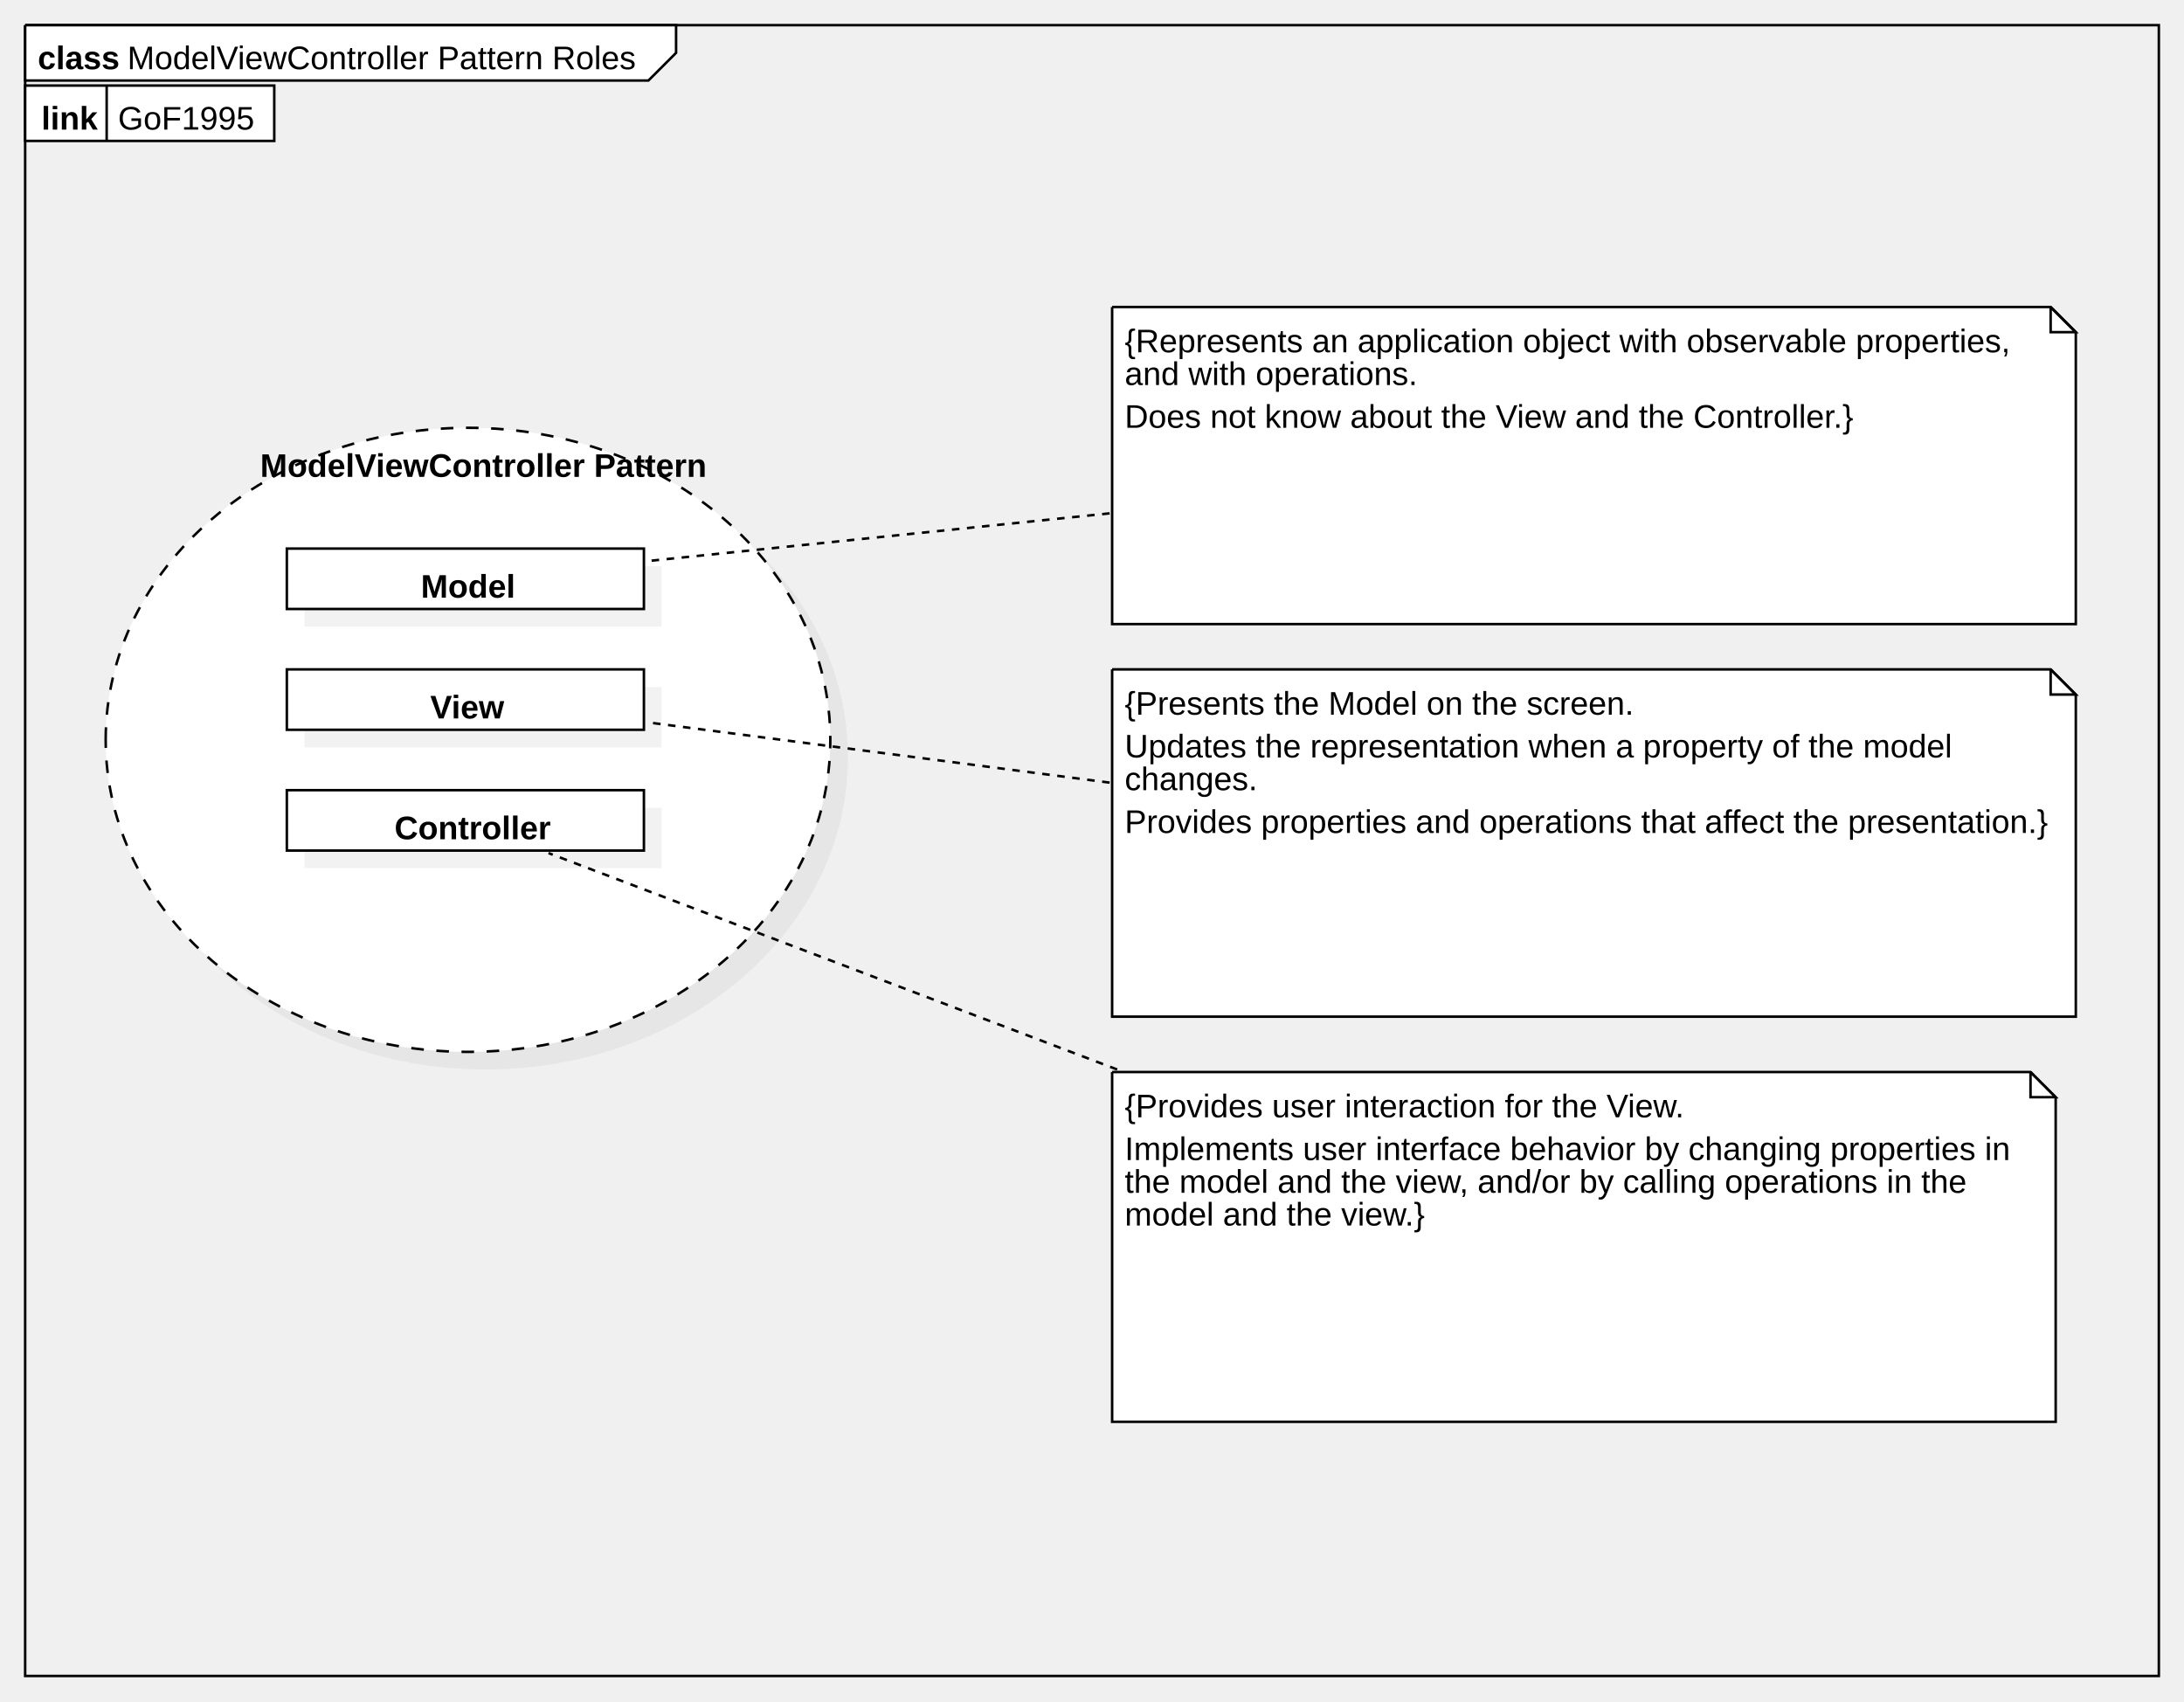
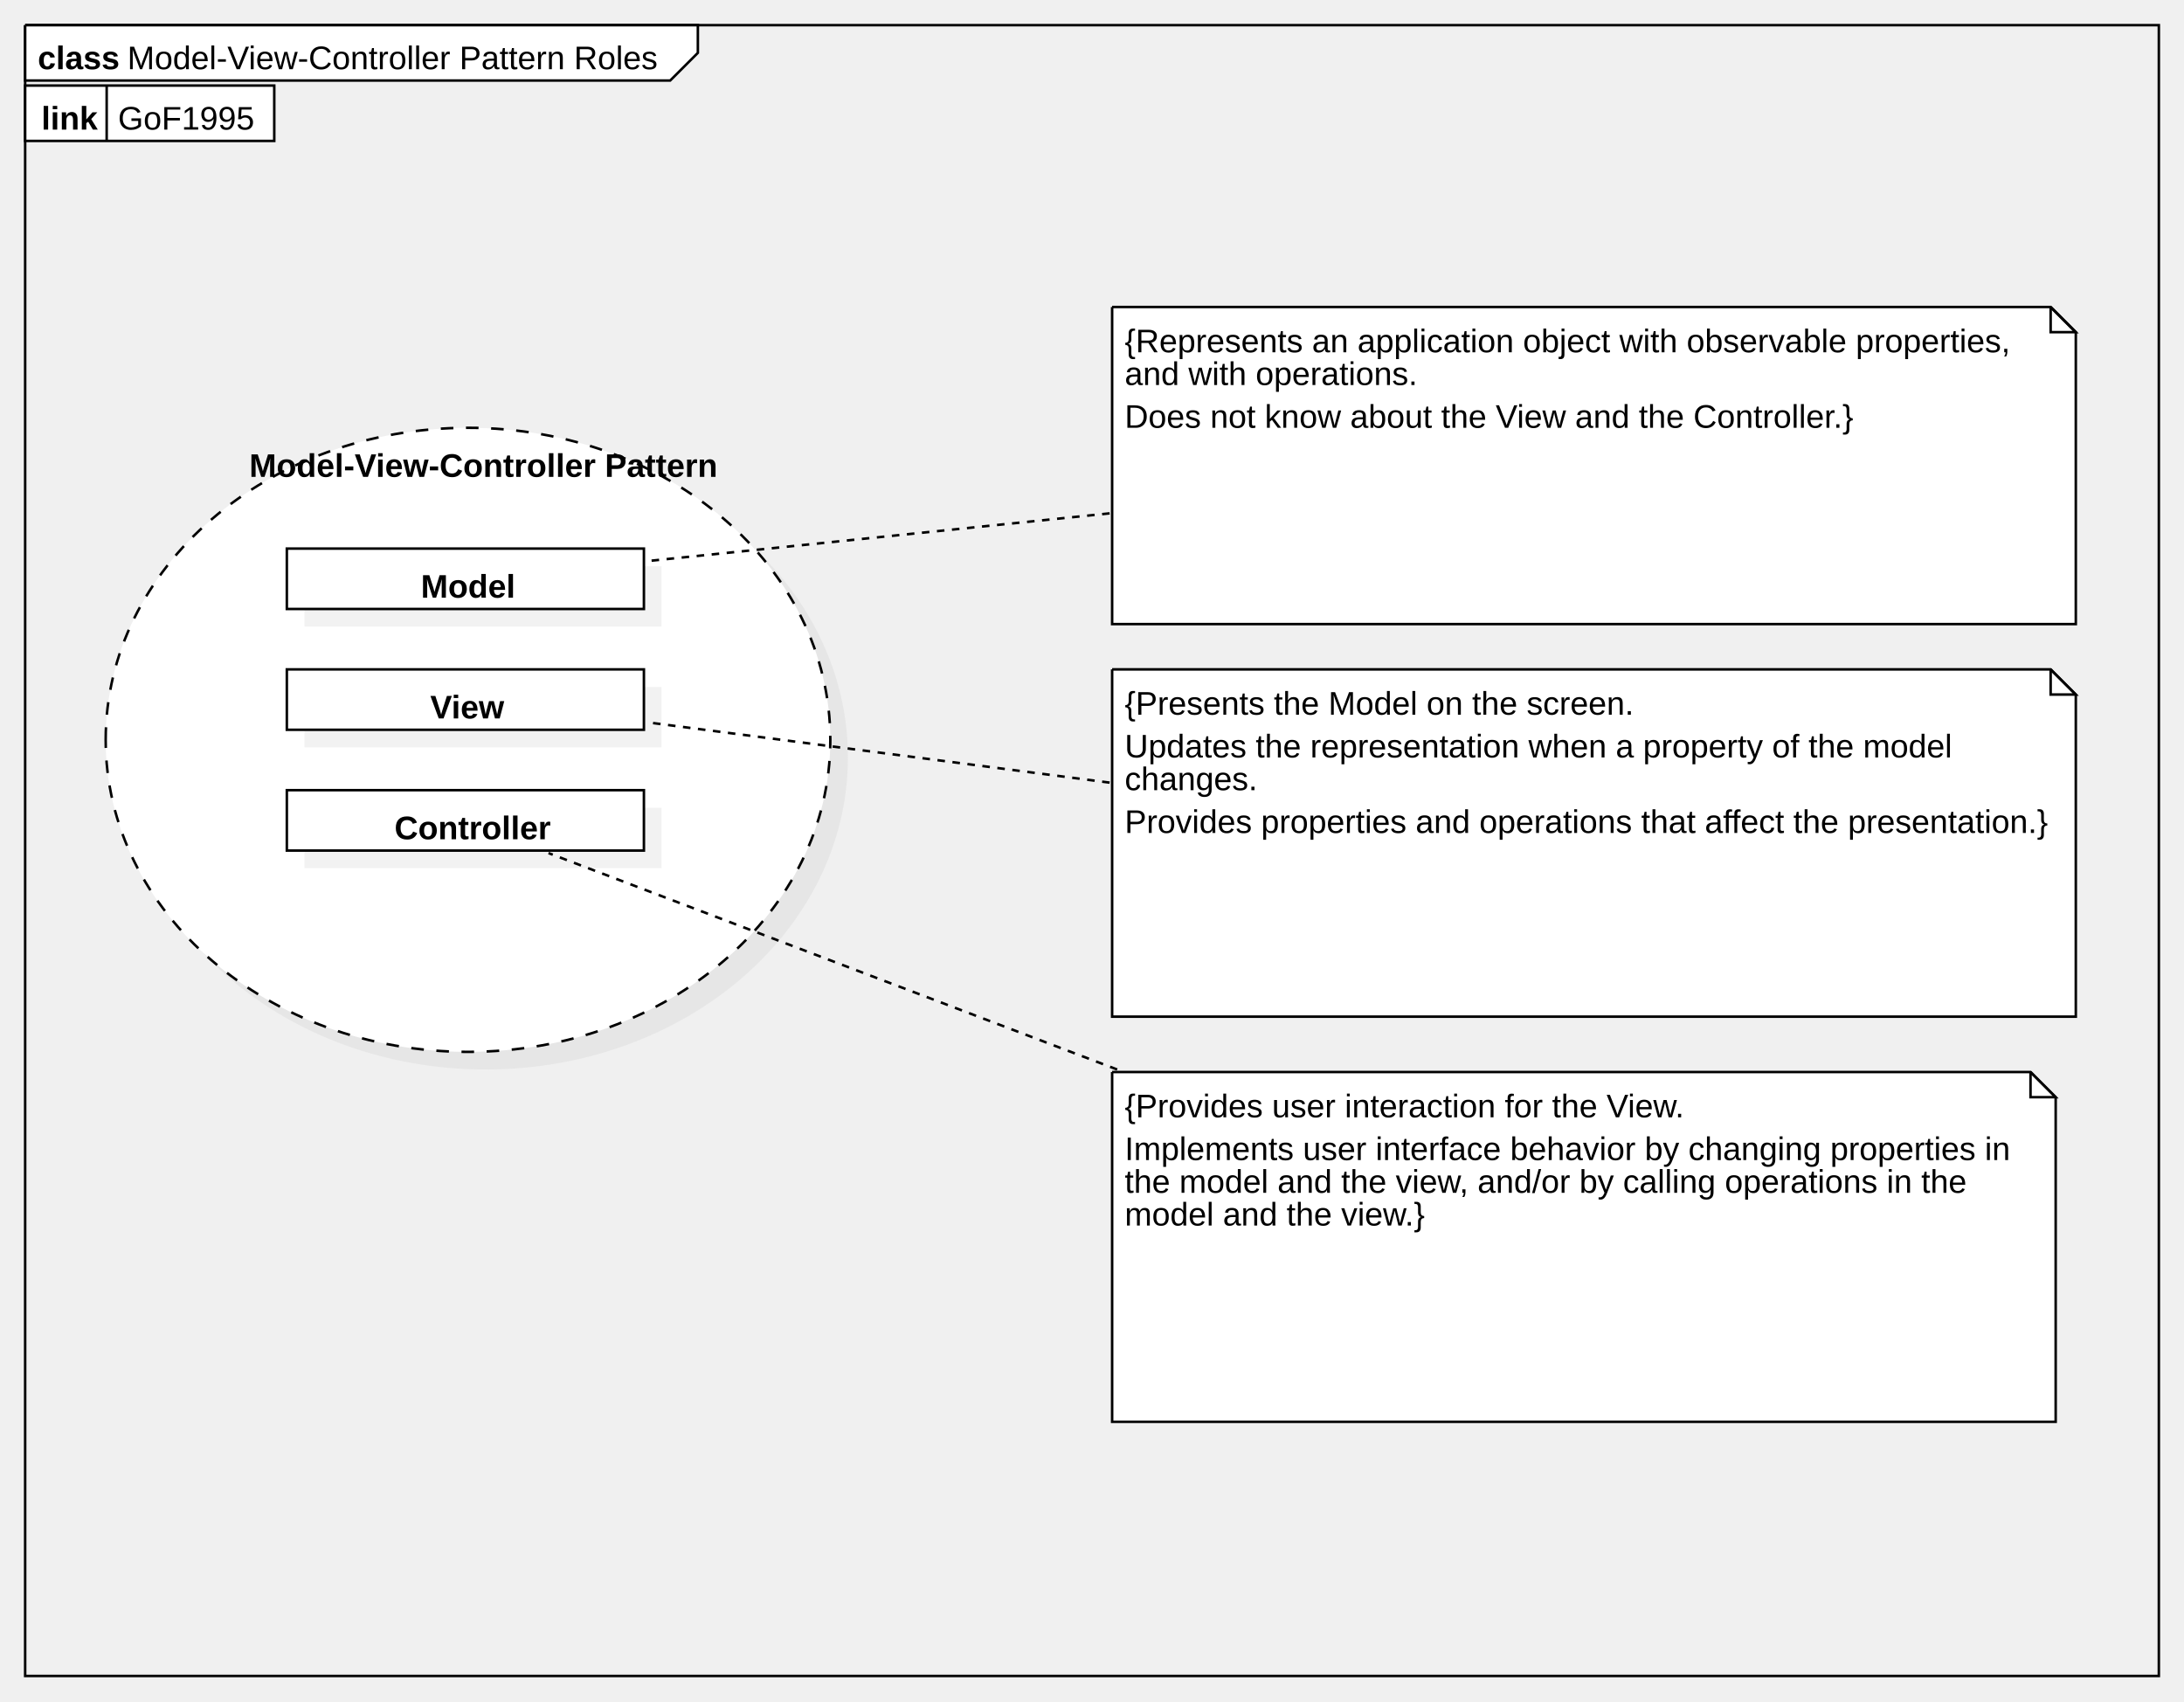
<svg xmlns="http://www.w3.org/2000/svg" version="1.1" width="868" height="676">
  <defs />
  <g>
    <g transform="translate(2,2) scale(1,1)">
      <path fill="none" stroke="#000000" d="M 8 8 L 856 8 L 856 664 L 8 664 L 8 8" stroke-miterlimit="10" />
    </g>
    <g transform="translate(2,2) scale(1,1)">
-       <path fill="#ffffff" stroke="none" d="M 8 8 L 8 30 L 255.696 30 L 266.696 19 L 266.696 8 L 8 8" />
-     </g>
-     <g transform="translate(2,2) scale(1,1)">
-       <path fill="none" stroke="#000000" d="M 8 8 L 8 30 L 255.696 30 L 266.696 19 L 266.696 8 L 8 8 L 8 8" stroke-miterlimit="10" />
-     </g>
-     <g transform="translate(2,2) scale(1,1)">
-       <g>
-         <path fill="none" stroke="none" />
-         <text fill="#000000" stroke="none" font-family="Arial" font-size="13px" font-style="normal" font-weight="normal" text-decoration="none" x="48.618" y="25.5">ModelViewController Pattern Roles</text>
+       <path fill="#ffffff" stroke="none" d="M 8 8 L 8 30 L 264.354 30 L 275.354 19 L 275.354 8 L 8 8" />
+     </g>
+     <g transform="translate(2,2) scale(1,1)">
+       <path fill="none" stroke="#000000" d="M 8 8 L 8 30 L 264.354 30 L 275.354 19 L 275.354 8 L 8 8 L 8 8" stroke-miterlimit="10" />
+     </g>
+     <g transform="translate(2,2) scale(1,1)">
+       <g>
+         <path fill="none" stroke="none" />
+         <text fill="#000000" stroke="none" font-family="Arial" font-size="13px" font-style="normal" font-weight="normal" text-decoration="none" x="48.618" y="25.5">Model-View-Controller Pattern Roles</text>
      </g>
    </g>
    <g transform="translate(2,2) scale(1,1)">
      <g>
        <path fill="none" stroke="none" />
        <text fill="#000000" stroke="none" font-family="Arial" font-size="13px" font-style="normal" font-weight="bold" text-decoration="none" x="13" y="25.5">class</text>
      </g>
    </g>
    <g transform="translate(2,2) scale(1,1)">
      <path fill="#C0C0C0" stroke="none" d="M 47 299 C 47 230.517 111.471 175 191 175 C 270.529 175 335 230.517 335 299 C 335 367.483 270.529 423 191 423 C 111.471 423 47 367.483 47 299 Z" opacity="0.2" />
    </g>
    <g transform="translate(2,2) scale(1,1)">
      <path fill="#ffffff" stroke="none" d="M 40 292 C 40 223.517 104.471 168 184 168 C 263.529 168 328 223.517 328 292 C 328 360.483 263.529 416 184 416 C 104.471 416 40 360.483 40 292 Z" />
    </g>
    <g transform="translate(2,2) scale(1,1)">
      <path fill="none" stroke="#000000" d="M 40 292 C 40 223.517 104.471 168 184 168 C 263.529 168 328 223.517 328 292 C 328 360.483 263.529 416 184 416 C 104.471 416 40 360.483 40 292 Z" stroke-miterlimit="10" stroke-dasharray="5" />
    </g>
    <g transform="translate(2,2) scale(1,1)">
      <g>
        <path fill="none" stroke="none" />
-         <text fill="#000000" stroke="none" font-family="Arial" font-size="13px" font-style="normal" font-weight="bold" text-decoration="none" x="101.385" y="187.5">ModelViewController Pattern</text>
+         <text fill="#000000" stroke="none" font-family="Arial" font-size="13px" font-style="normal" font-weight="bold" text-decoration="none" x="97.056" y="187.5">Model-View-Controller Pattern</text>
      </g>
    </g>
    <g transform="translate(2,2) scale(1,1)">
      <rect fill="#ffffff" stroke="none" x="8" y="32" width="99" height="22" />
    </g>
    <g transform="translate(2,2) scale(1,1)">
      <path fill="none" stroke="#000000" d="M 8 32 L 107 32 L 107 54 L 8 54 L 8 32 Z Z" stroke-miterlimit="10" />
    </g>
    <g transform="translate(2,2) scale(1,1)">
      <path fill="none" stroke="#000000" d="M 40.395 32 L 40.395 54" stroke-miterlimit="10" />
    </g>
    <g transform="translate(2,2) scale(1,1)">
      <g>
        <path fill="none" stroke="none" />
        <text fill="#000000" stroke="none" font-family="Arial" font-size="13px" font-style="normal" font-weight="normal" text-decoration="none" x="44.895" y="49.5">GoF1995</text>
      </g>
    </g>
    <g transform="translate(2,2) scale(1,1)">
      <g>
        <path fill="none" stroke="none" />
        <text fill="#000000" stroke="none" font-family="Arial" font-size="13px" font-style="normal" font-weight="bold" text-decoration="none" x="14.444" y="49.5">link</text>
      </g>
    </g>
    <g transform="translate(2,2) scale(1,1)">
      <rect fill="#C0C0C0" stroke="none" x="119" y="223" width="141.914" height="24" opacity="0.2" />
    </g>
    <g transform="translate(2,2) scale(1,1)">
      <rect fill="#ffffff" stroke="none" x="112" y="216" width="141.914" height="24" />
    </g>
    <g transform="translate(2,2) scale(1,1)">
      <path fill="none" stroke="#000000" d="M 112 216 L 253.914 216 L 253.914 240 L 112 240 L 112 216 Z Z" stroke-miterlimit="10" />
    </g>
    <g transform="translate(2,2) scale(1,1)">
      <g>
        <path fill="none" stroke="none" />
        <text fill="#000000" stroke="none" font-family="Arial" font-size="13px" font-style="normal" font-weight="bold" text-decoration="none" x="165.253" y="235.5">Model</text>
      </g>
    </g>
    <g transform="translate(2,2) scale(1,1)">
      <rect fill="#C0C0C0" stroke="none" x="119" y="271" width="141.914" height="24" opacity="0.2" />
    </g>
    <g transform="translate(2,2) scale(1,1)">
      <rect fill="#ffffff" stroke="none" x="112" y="264" width="141.914" height="24" />
    </g>
    <g transform="translate(2,2) scale(1,1)">
      <path fill="none" stroke="#000000" d="M 112 264 L 253.914 264 L 253.914 288 L 112 288 L 112 264 Z Z" stroke-miterlimit="10" />
    </g>
    <g transform="translate(2,2) scale(1,1)">
      <g>
        <path fill="none" stroke="none" />
        <text fill="#000000" stroke="none" font-family="Arial" font-size="13px" font-style="normal" font-weight="bold" text-decoration="none" x="168.986" y="283.5">View</text>
      </g>
    </g>
    <g transform="translate(2,2) scale(1,1)">
      <rect fill="#C0C0C0" stroke="none" x="119" y="319" width="141.914" height="24" opacity="0.2" />
    </g>
    <g transform="translate(2,2) scale(1,1)">
      <rect fill="#ffffff" stroke="none" x="112" y="312" width="141.914" height="24" />
    </g>
    <g transform="translate(2,2) scale(1,1)">
      <path fill="none" stroke="#000000" d="M 112 312 L 253.914 312 L 253.914 336 L 112 336 L 112 312 Z Z" stroke-miterlimit="10" />
    </g>
    <g transform="translate(2,2) scale(1,1)">
      <g>
        <path fill="none" stroke="none" />
        <text fill="#000000" stroke="none" font-family="Arial" font-size="13px" font-style="normal" font-weight="bold" text-decoration="none" x="154.78" y="331.5">Controller</text>
      </g>
    </g>
    <g transform="translate(2,2) scale(1,1)">
      <path fill="none" stroke="#000000" d="M 439 202 L 255 221" stroke-miterlimit="10" stroke-dasharray="3" />
    </g>
    <g transform="translate(2,2) scale(1,1)">
      <path fill="none" stroke="#000000" d="M 439 309 L 255 285" stroke-miterlimit="10" stroke-dasharray="3" />
    </g>
    <g transform="translate(2,2) scale(1,1)">
      <path fill="none" stroke="#000000" d="M 442 423 L 216 337" stroke-miterlimit="10" stroke-dasharray="3" />
    </g>
    <g transform="translate(2,2) scale(1,1)">
      <path fill="#ffffff" stroke="none" d="M 440 120 L 813 120 L 823 130 L 823 246 L 440 246 L 440 120" />
    </g>
    <g transform="translate(2,2) scale(1,1)">
      <path fill="none" stroke="#000000" d="M 440 120 L 813 120 L 823 130 L 823 246 L 440 246 L 440 120 L 440 120" stroke-miterlimit="10" />
    </g>
    <g transform="translate(2,2) scale(1,1)">
      <path fill="none" stroke="#000000" d="M 813 120 L 813 130 L 823 130 L 813 120" stroke-miterlimit="10" />
    </g>
    <g transform="translate(2,2) scale(1,1)">
      <g>
        <path fill="none" stroke="none" />
        <text fill="#000000" stroke="none" font-family="Arial" font-size="13px" font-style="normal" font-weight="normal" text-decoration="none" x="445" y="138">{Represents an application object with observable properties,</text>
        <text fill="#000000" stroke="none" font-family="Arial" font-size="13px" font-style="normal" font-weight="normal" text-decoration="none" x="445" y="151">and with operations.</text>
      </g>
    </g>
    <g transform="translate(2,2) scale(1,1)">
      <g>
        <path fill="none" stroke="none" />
      </g>
    </g>
    <g transform="translate(2,2) scale(1,1)">
      <g>
        <path fill="none" stroke="none" />
        <text fill="#000000" stroke="none" font-family="Arial" font-size="13px" font-style="normal" font-weight="normal" text-decoration="none" x="445" y="168">Does not know about the View and the Controller.}</text>
      </g>
    </g>
    <g transform="translate(2,2) scale(1,1)">
      <path fill="#ffffff" stroke="none" d="M 440 424 L 805 424 L 815 434 L 815 563 L 440 563 L 440 424" />
    </g>
    <g transform="translate(2,2) scale(1,1)">
      <path fill="none" stroke="#000000" d="M 440 424 L 805 424 L 815 434 L 815 563 L 440 563 L 440 424 L 440 424" stroke-miterlimit="10" />
    </g>
    <g transform="translate(2,2) scale(1,1)">
      <path fill="none" stroke="#000000" d="M 805 424 L 805 434 L 815 434 L 805 424" stroke-miterlimit="10" />
    </g>
    <g transform="translate(2,2) scale(1,1)">
      <g>
        <path fill="none" stroke="none" />
        <text fill="#000000" stroke="none" font-family="Arial" font-size="13px" font-style="normal" font-weight="normal" text-decoration="none" x="445" y="442">{Provides user interaction for the View.</text>
      </g>
    </g>
    <g transform="translate(2,2) scale(1,1)">
      <g>
        <path fill="none" stroke="none" />
      </g>
    </g>
    <g transform="translate(2,2) scale(1,1)">
      <g>
        <path fill="none" stroke="none" />
        <text fill="#000000" stroke="none" font-family="Arial" font-size="13px" font-style="normal" font-weight="normal" text-decoration="none" x="445" y="459">Implements user interface behavior by changing properties in</text>
        <text fill="#000000" stroke="none" font-family="Arial" font-size="13px" font-style="normal" font-weight="normal" text-decoration="none" x="445" y="472">the model and the view, and/or by calling operations in the</text>
        <text fill="#000000" stroke="none" font-family="Arial" font-size="13px" font-style="normal" font-weight="normal" text-decoration="none" x="445" y="485">model and the view.}</text>
      </g>
    </g>
    <g transform="translate(2,2) scale(1,1)">
      <path fill="#ffffff" stroke="none" d="M 440 264 L 813 264 L 823 274 L 823 402 L 440 402 L 440 264" />
    </g>
    <g transform="translate(2,2) scale(1,1)">
      <path fill="none" stroke="#000000" d="M 440 264 L 813 264 L 823 274 L 823 402 L 440 402 L 440 264 L 440 264" stroke-miterlimit="10" />
    </g>
    <g transform="translate(2,2) scale(1,1)">
      <path fill="none" stroke="#000000" d="M 813 264 L 813 274 L 823 274 L 813 264" stroke-miterlimit="10" />
    </g>
    <g transform="translate(2,2) scale(1,1)">
      <g>
        <path fill="none" stroke="none" />
        <text fill="#000000" stroke="none" font-family="Arial" font-size="13px" font-style="normal" font-weight="normal" text-decoration="none" x="445" y="282">{Presents the Model on the screen.</text>
      </g>
    </g>
    <g transform="translate(2,2) scale(1,1)">
      <g>
        <path fill="none" stroke="none" />
      </g>
    </g>
    <g transform="translate(2,2) scale(1,1)">
      <g>
        <path fill="none" stroke="none" />
        <text fill="#000000" stroke="none" font-family="Arial" font-size="13px" font-style="normal" font-weight="normal" text-decoration="none" x="445" y="299">Updates the representation when a property of the model</text>
        <text fill="#000000" stroke="none" font-family="Arial" font-size="13px" font-style="normal" font-weight="normal" text-decoration="none" x="445" y="312">changes.</text>
      </g>
    </g>
    <g transform="translate(2,2) scale(1,1)">
      <g>
        <path fill="none" stroke="none" />
      </g>
    </g>
    <g transform="translate(2,2) scale(1,1)">
      <g>
        <path fill="none" stroke="none" />
        <text fill="#000000" stroke="none" font-family="Arial" font-size="13px" font-style="normal" font-weight="normal" text-decoration="none" x="445" y="329">Provides properties and operations that affect the presentation.}</text>
      </g>
    </g>
  </g>
</svg>
